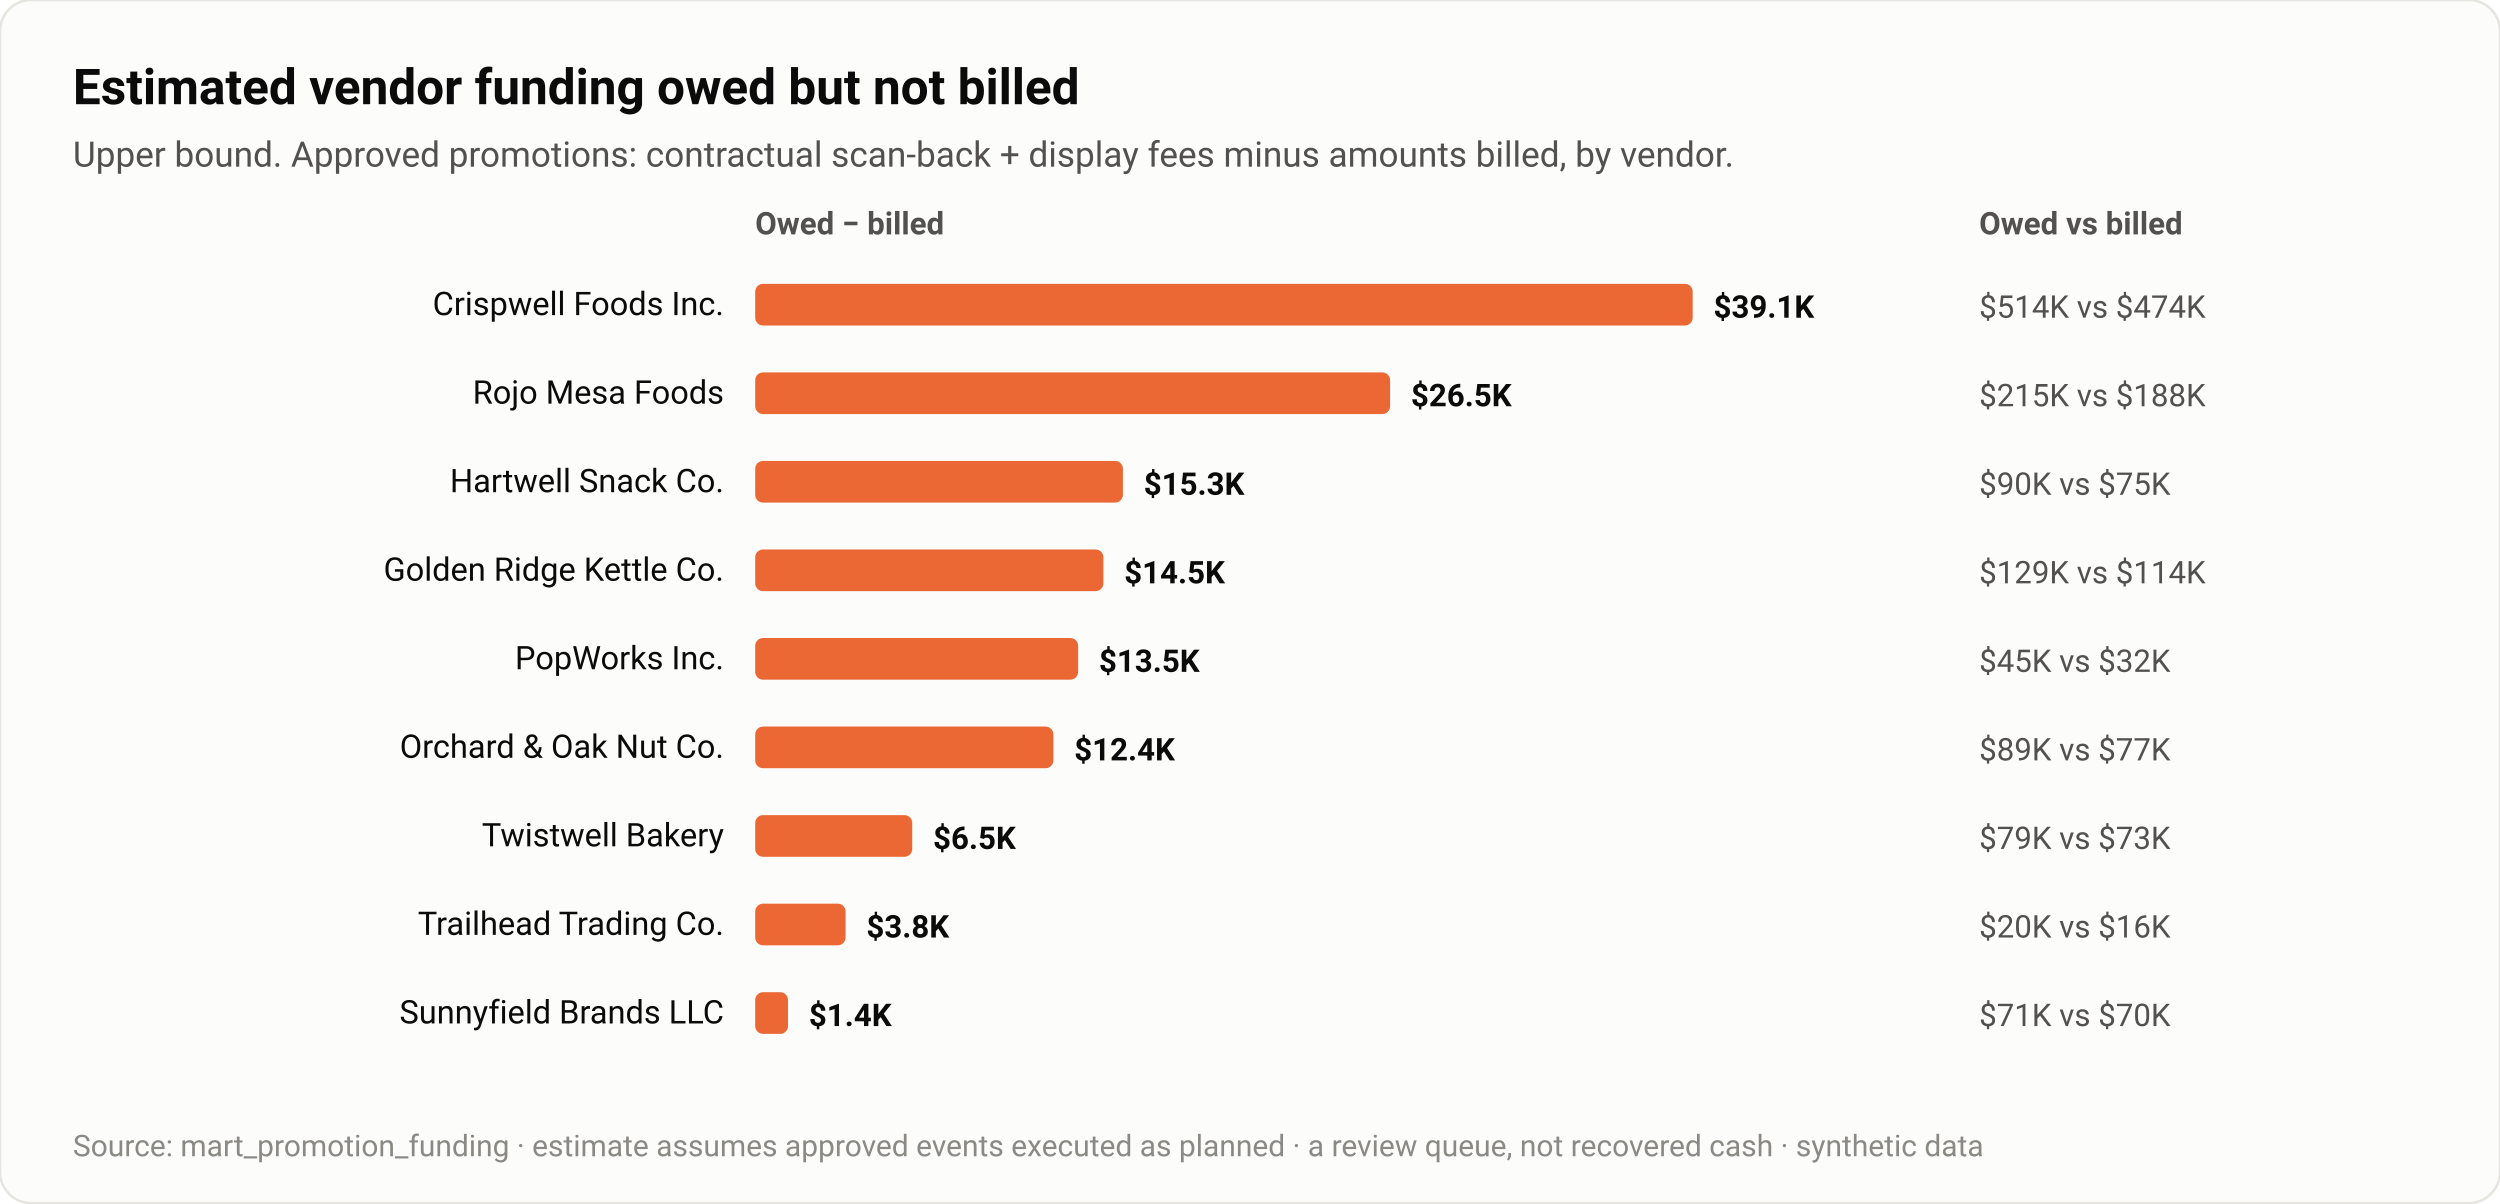
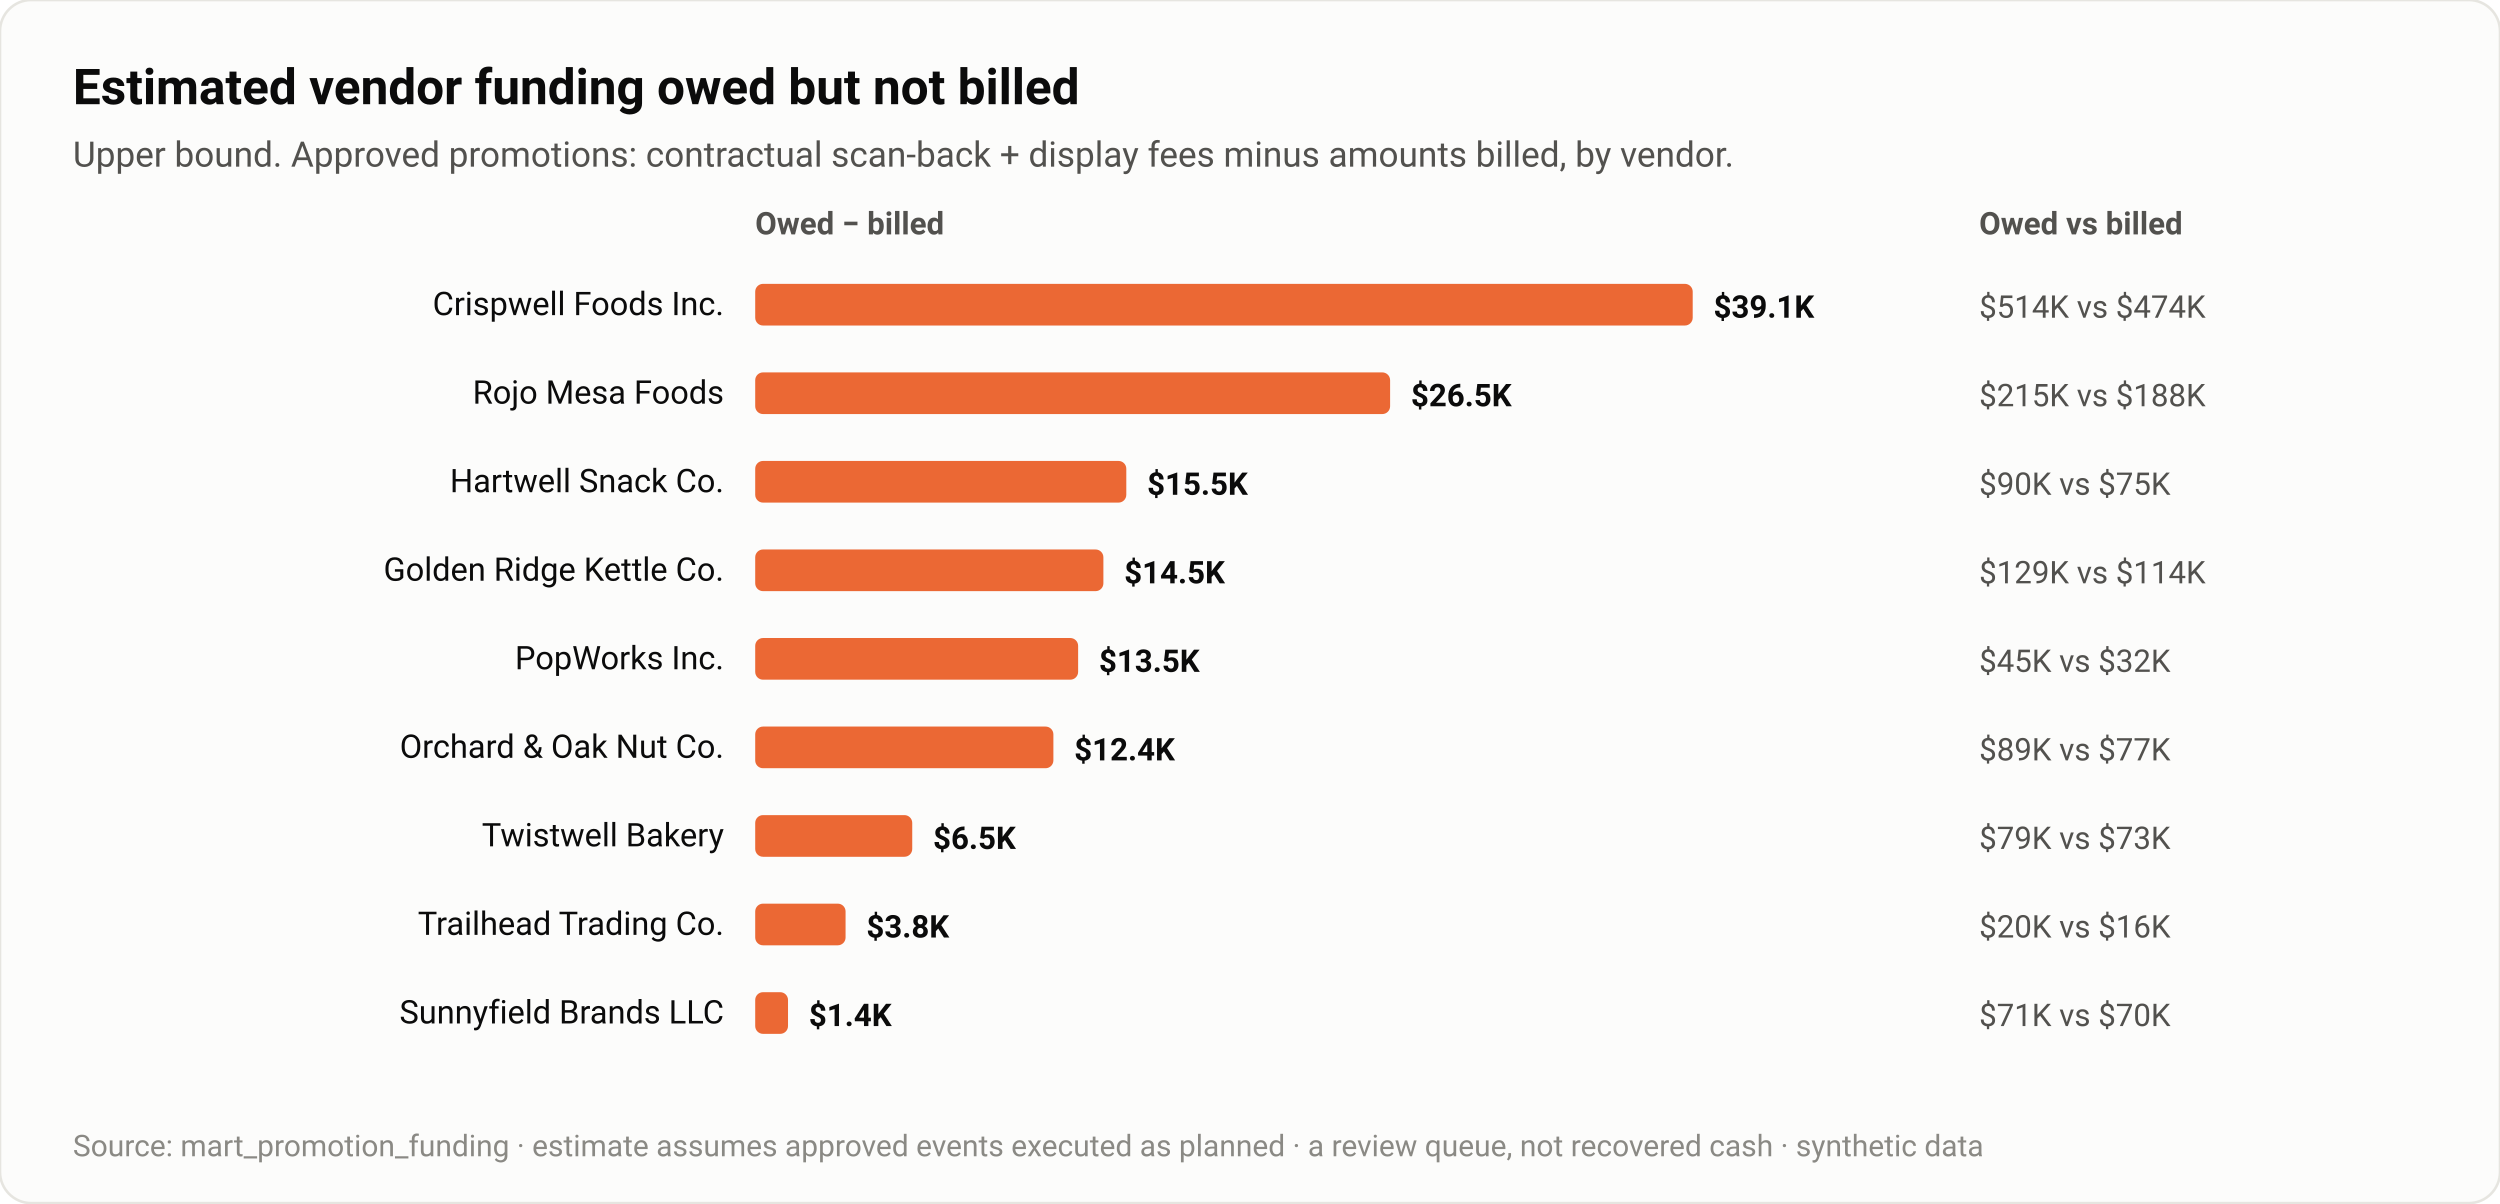
<svg xmlns="http://www.w3.org/2000/svg" width="960" height="462" viewBox="0 0 960 462" role="img" font-family="system-ui, -apple-system, 'Segoe UI', Roboto, sans-serif">
  <rect width="960" height="462" rx="12" fill="#fcfcfb" stroke="#e6e5e0" />
  <text x="28.0" y="40.0" font-size="19" fill="#0b0b0b" font-weight="650" text-anchor="start">Estimated vendor funding owed but not billed</text>
  <text x="28.0" y="64.0" font-size="13.5" fill="#52514e" font-weight="400" text-anchor="start">Upper bound. Approved promotions: contractual scan-back + display fees minus amounts billed, by vendor.</text>
  <text x="28.0" y="444.0" font-size="11.5" fill="#8a8984" font-weight="400" text-anchor="start">Source: mart_promotion_funding · estimate assumes approved events executed as planned · a review queue, not recovered cash · synthetic data</text>
  <text x="290.0" y="90.0" font-size="12" fill="#52514e" font-weight="600" text-anchor="start">Owed − billed</text>
  <text x="760.0" y="90.0" font-size="12" fill="#52514e" font-weight="600" text-anchor="start">Owed vs billed</text>
  <text x="278.0" y="121.0" font-size="12.5" fill="#0b0b0b" font-weight="400" text-anchor="end">Crispwell Foods Inc.</text>
  <rect class="hit" x="290" y="109" width="360.0" height="16" rx="3" fill="#eb6834" />
  <text x="658.0" y="122.0" font-size="12" fill="#0b0b0b" font-weight="600" text-anchor="start">$39.1K</text>
  <text x="760.0" y="122.0" font-size="12" fill="#52514e" font-weight="400" text-anchor="start">$514K vs $474K</text>
  <text x="278.0" y="155.0" font-size="12.5" fill="#0b0b0b" font-weight="400" text-anchor="end">Rojo Mesa Foods</text>
  <rect class="hit" x="290" y="143" width="243.8" height="16" rx="3" fill="#eb6834" />
  <text x="541.8" y="156.0" font-size="12" fill="#0b0b0b" font-weight="600" text-anchor="start">$26.5K</text>
  <text x="760.0" y="156.0" font-size="12" fill="#52514e" font-weight="400" text-anchor="start">$215K vs $188K</text>
  <text x="278.0" y="189.0" font-size="12.5" fill="#0b0b0b" font-weight="400" text-anchor="end">Hartwell Snack Co.</text>
-   <rect class="hit" x="290" y="177" width="141.2" height="16" rx="3" fill="#eb6834" />
-   <text x="439.2" y="190.0" font-size="12" fill="#0b0b0b" font-weight="600" text-anchor="start">$15.3K</text>
+   <rect class="hit" x="290" y="177" width="142.5" height="16" rx="3" fill="#eb6834" />
+   <text x="440.5" y="190.0" font-size="12" fill="#0b0b0b" font-weight="600" text-anchor="start">$15.5K</text>
  <text x="760.0" y="190.0" font-size="12" fill="#52514e" font-weight="400" text-anchor="start">$90K vs $75K</text>
  <text x="278.0" y="223.0" font-size="12.5" fill="#0b0b0b" font-weight="400" text-anchor="end">Golden Ridge Kettle Co.</text>
  <rect class="hit" x="290" y="211" width="133.7" height="16" rx="3" fill="#eb6834" />
  <text x="431.7" y="224.0" font-size="12" fill="#0b0b0b" font-weight="600" text-anchor="start">$14.5K</text>
  <text x="760.0" y="224.0" font-size="12" fill="#52514e" font-weight="400" text-anchor="start">$129K vs $114K</text>
  <text x="278.0" y="257.0" font-size="12.5" fill="#0b0b0b" font-weight="400" text-anchor="end">PopWorks Inc.</text>
  <rect class="hit" x="290" y="245" width="124.0" height="16" rx="3" fill="#eb6834" />
  <text x="422.0" y="258.0" font-size="12" fill="#0b0b0b" font-weight="600" text-anchor="start">$13.5K</text>
  <text x="760.0" y="258.0" font-size="12" fill="#52514e" font-weight="400" text-anchor="start">$45K vs $32K</text>
  <text x="278.0" y="291.0" font-size="12.5" fill="#0b0b0b" font-weight="400" text-anchor="end">Orchard &amp; Oak Nut Co.</text>
  <rect class="hit" x="290" y="279" width="114.5" height="16" rx="3" fill="#eb6834" />
  <text x="412.5" y="292.0" font-size="12" fill="#0b0b0b" font-weight="600" text-anchor="start">$12.4K</text>
  <text x="760.0" y="292.0" font-size="12" fill="#52514e" font-weight="400" text-anchor="start">$89K vs $77K</text>
  <text x="278.0" y="325.0" font-size="12.5" fill="#0b0b0b" font-weight="400" text-anchor="end">Twistwell Bakery</text>
  <rect class="hit" x="290" y="313" width="60.3" height="16" rx="3" fill="#eb6834" />
  <text x="358.3" y="326.0" font-size="12" fill="#0b0b0b" font-weight="600" text-anchor="start">$6.5K</text>
  <text x="760.0" y="326.0" font-size="12" fill="#52514e" font-weight="400" text-anchor="start">$79K vs $73K</text>
  <text x="278.0" y="359.0" font-size="12.5" fill="#0b0b0b" font-weight="400" text-anchor="end">Trailhead Trading Co.</text>
  <rect class="hit" x="290" y="347" width="34.7" height="16" rx="3" fill="#eb6834" />
  <text x="332.7" y="360.0" font-size="12" fill="#0b0b0b" font-weight="600" text-anchor="start">$3.8K</text>
  <text x="760.0" y="360.0" font-size="12" fill="#52514e" font-weight="400" text-anchor="start">$20K vs $16K</text>
  <text x="278.0" y="393.0" font-size="12.5" fill="#0b0b0b" font-weight="400" text-anchor="end">Sunnyfield Brands LLC</text>
  <rect class="hit" x="290" y="381" width="12.6" height="16" rx="3" fill="#eb6834" />
  <text x="310.6" y="394.0" font-size="12" fill="#0b0b0b" font-weight="600" text-anchor="start">$1.4K</text>
  <text x="760.0" y="394.0" font-size="12" fill="#52514e" font-weight="400" text-anchor="start">$71K vs $70K</text>
</svg>
